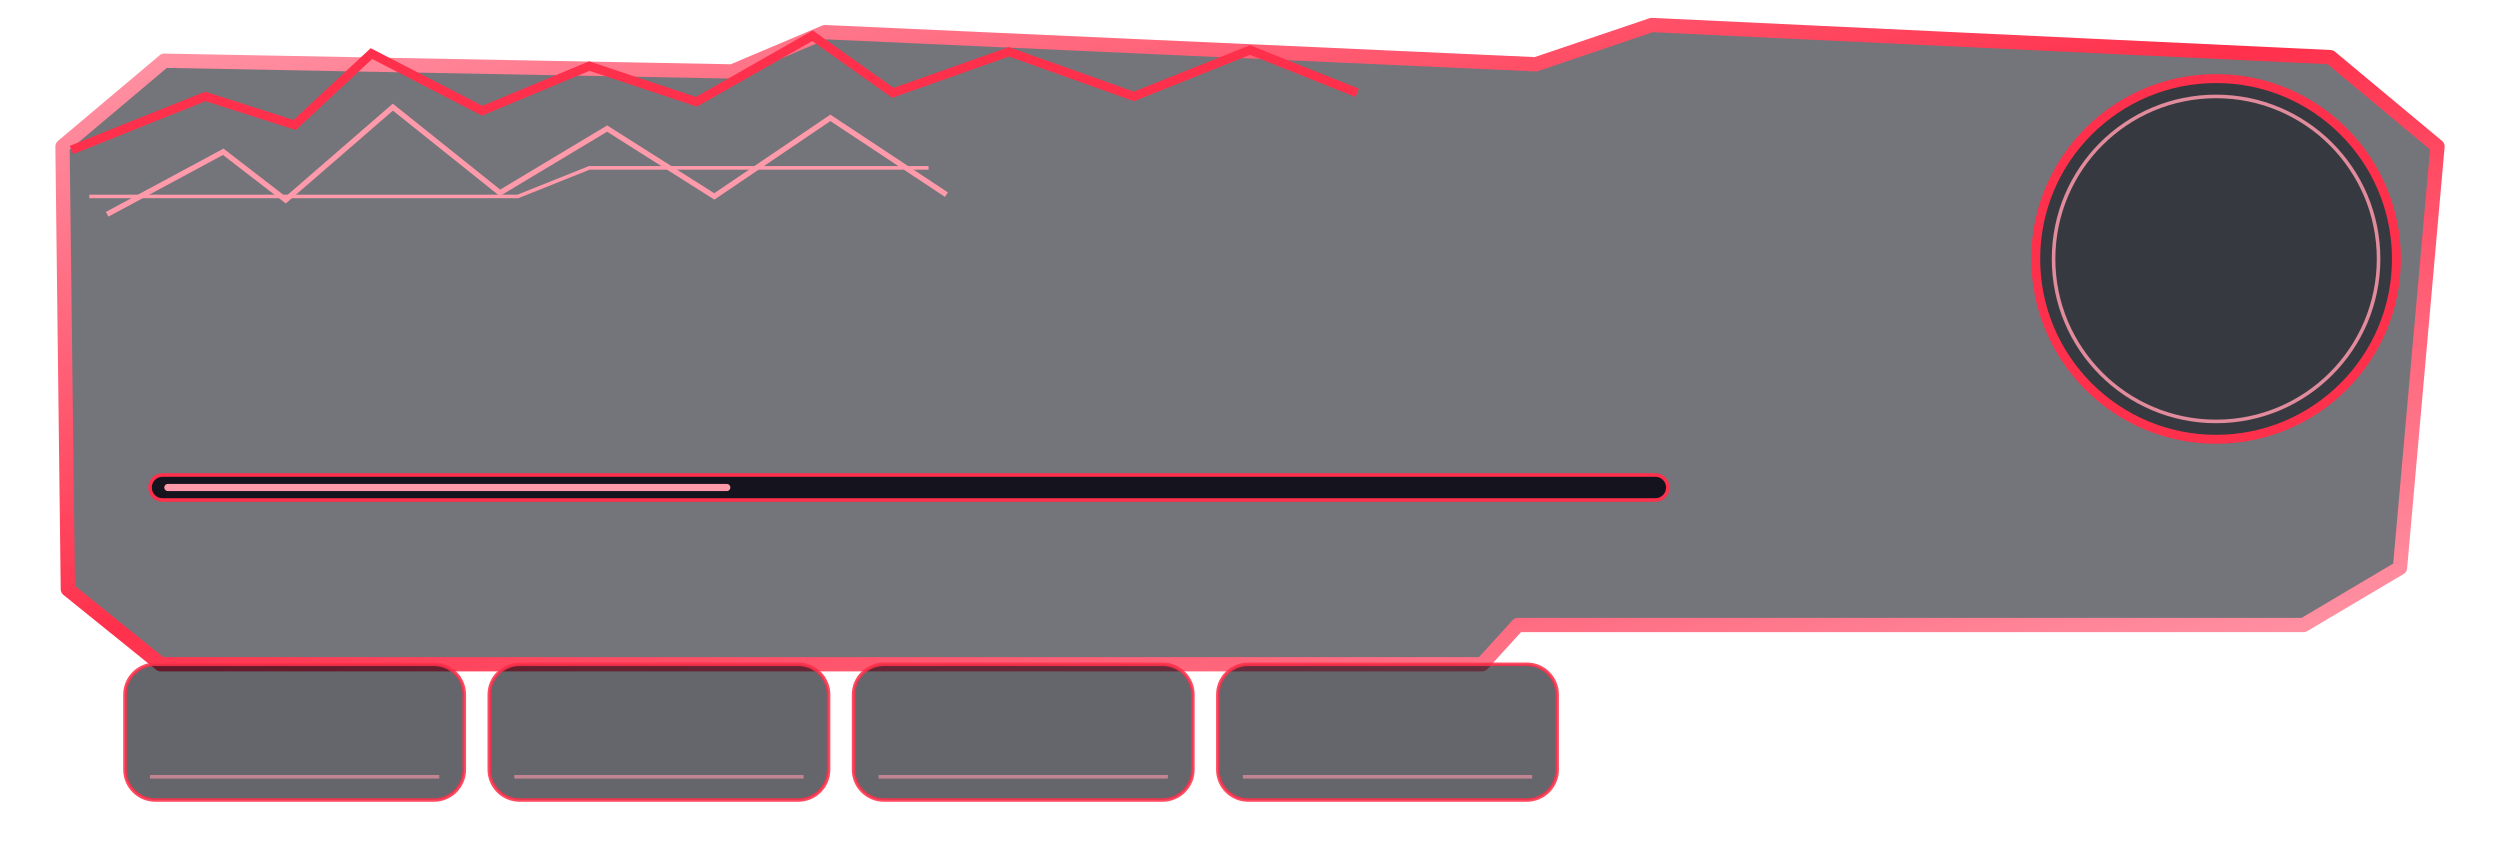
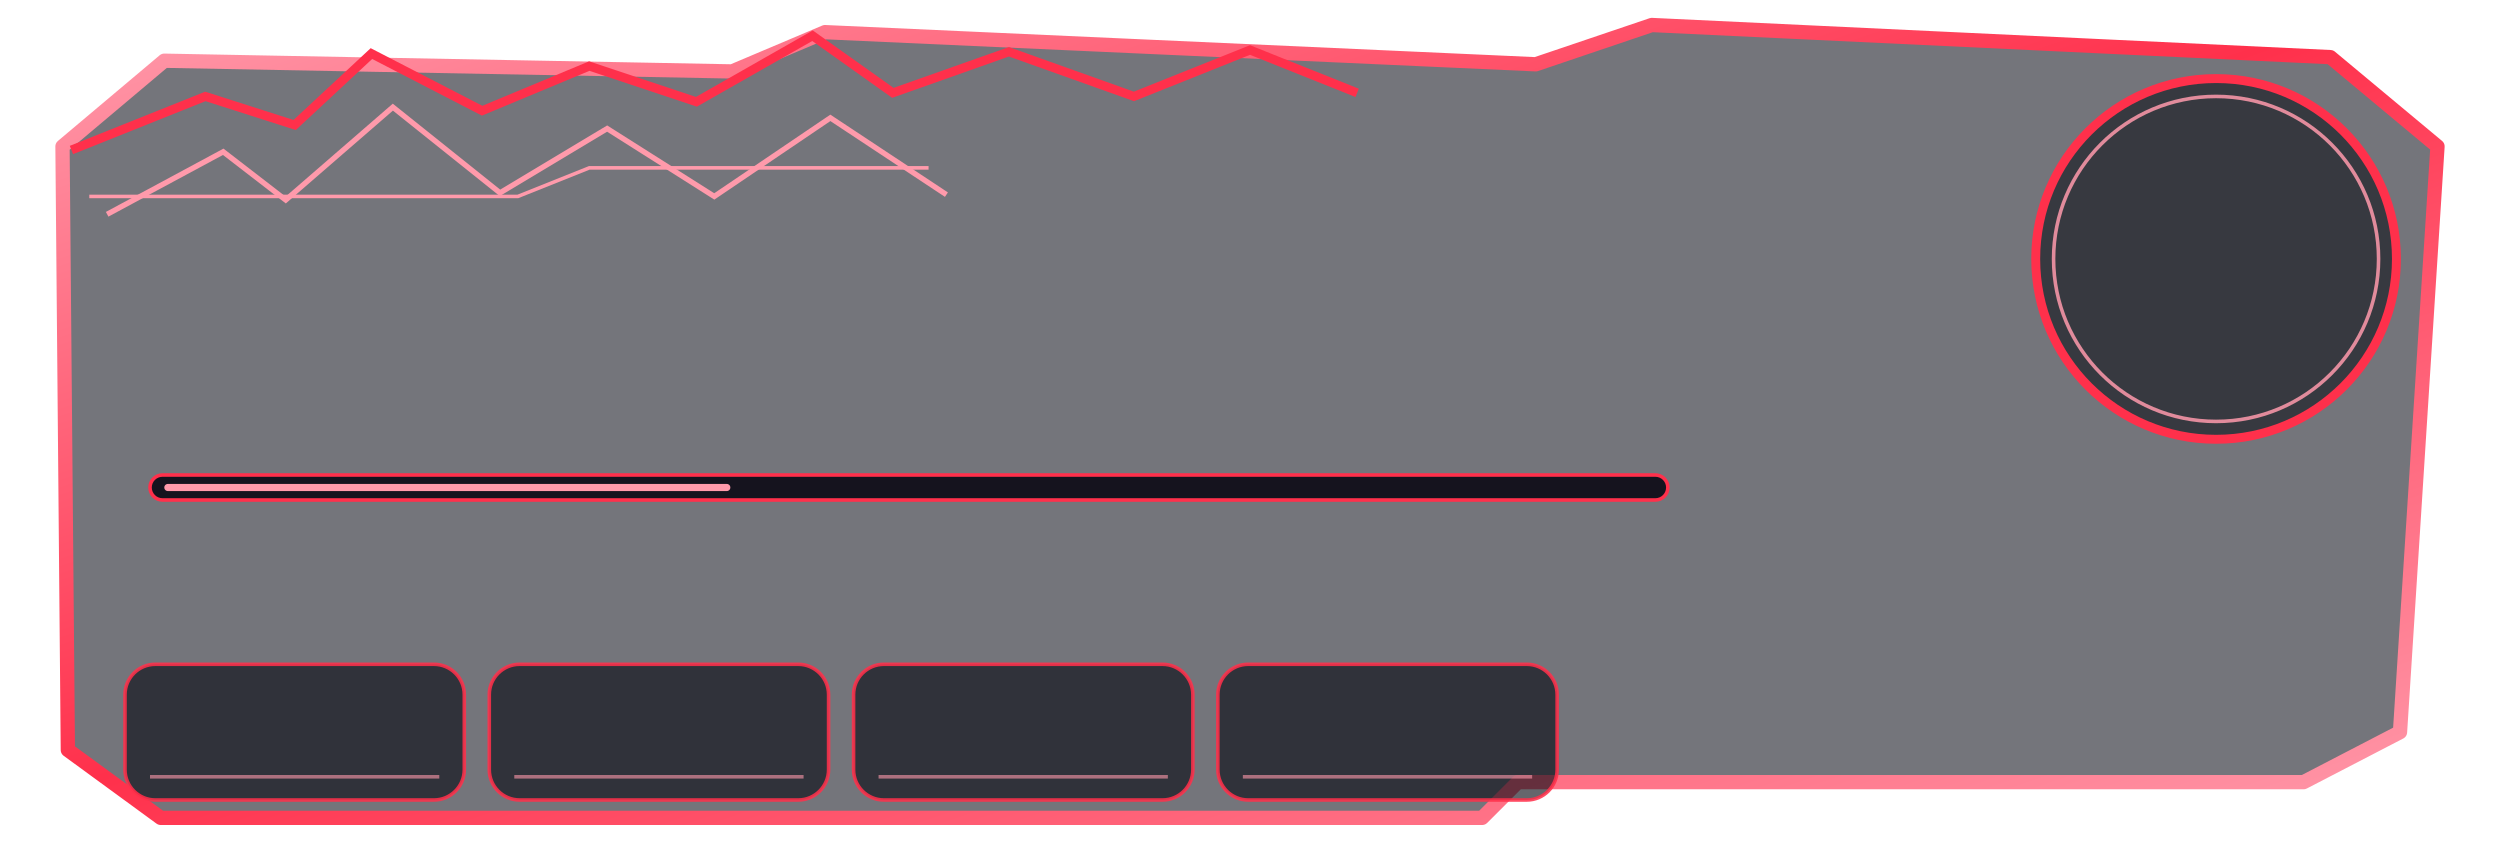
<svg xmlns="http://www.w3.org/2000/svg" width="1400" height="480" viewBox="0 0 1400 480">
  <defs>
    <linearGradient id="edge" x1="0" y1="0" x2="1" y2="1">
      <stop offset="0" stop-color="#FF9AAB" />
      <stop offset=".48" stop-color="#FF304B" />
      <stop offset="1" stop-color="#FF9AAB" />
    </linearGradient>
    <linearGradient id="bar" x1="0" y1="0" x2="1" y2="0">
      <stop stop-color="#FF304B" />
      <stop offset="1" stop-color="#FF9AAB" />
    </linearGradient>
  </defs>
-   <path d="M35 82 L92 34 L410 40 L462 18 L860 36 L925 14 L1305 32 L1365 82 L1344 318 L1290 350 L850 350 L830 372 L90 372 L38 330 Z" fill="#080A14" fill-opacity=".56" stroke="url(#edge)" stroke-width="8" stroke-linejoin="round" />
+   <path d="M35 82 L92 34 L410 40 L462 18 L860 36 L925 14 L1305 32 L1365 82 L1344 410 L1290 438 L850 438 L830 458 L90 458 L38 420 Z" fill="#080A14" fill-opacity=".56" stroke="url(#edge)" stroke-width="8" stroke-linejoin="round" />
  <path d="M40 84 L115 54 L165 70 L208 30 L270 62 L330 37 L390 57 L455 20 L500 52 L565 29 L635 54 L700 28 L760 52" fill="none" stroke="#FF304B" stroke-width="5" />
  <path d="M50 110 L290 110 L330 94 L520 94" fill="none" stroke="#FF9AAB" stroke-width="2" />
  <path d="M60 120 L125 85 L160 112 L220 60 L280 108 L340 72 L400 110 L465 66 L530 109" fill="none" stroke="#FF9AAB" stroke-width="3" />
  <g>
    <rect x="70" y="372" width="190" height="76" rx="17" fill="#080912" fill-opacity=".62" stroke="#FF304B" stroke-opacity=".86" stroke-width="2" />
    <path d="M84 435 H246" stroke="#FF9AAB" stroke-opacity=".6" stroke-width="2" />
    <rect x="274" y="372" width="190" height="76" rx="17" fill="#080912" fill-opacity=".62" stroke="#FF304B" stroke-opacity=".86" stroke-width="2" />
    <path d="M288 435 H450" stroke="#FF9AAB" stroke-opacity=".6" stroke-width="2" />
    <rect x="478" y="372" width="190" height="76" rx="17" fill="#080912" fill-opacity=".62" stroke="#FF304B" stroke-opacity=".86" stroke-width="2" />
    <path d="M492 435 H654" stroke="#FF9AAB" stroke-opacity=".6" stroke-width="2" />
    <rect x="682" y="372" width="190" height="76" rx="17" fill="#080912" fill-opacity=".62" stroke="#FF304B" stroke-opacity=".86" stroke-width="2" />
    <path d="M696 435 H858" stroke="#FF9AAB" stroke-opacity=".6" stroke-width="2" />
  </g>
  <circle cx="1241" cy="145" r="101" fill="#070812" fill-opacity=".55" stroke="#FF304B" stroke-width="5" />
  <circle cx="1241" cy="145" r="91" fill="none" stroke="#FF9AAB" stroke-width="2" opacity=".85" />
  <rect x="84" y="266" width="850" height="14" rx="7" fill="#15131E" stroke="#FF304B" stroke-width="2" />
  <path d="M94 273 H407" stroke="#FF9AAB" stroke-width="4" stroke-linecap="round" />
</svg>
